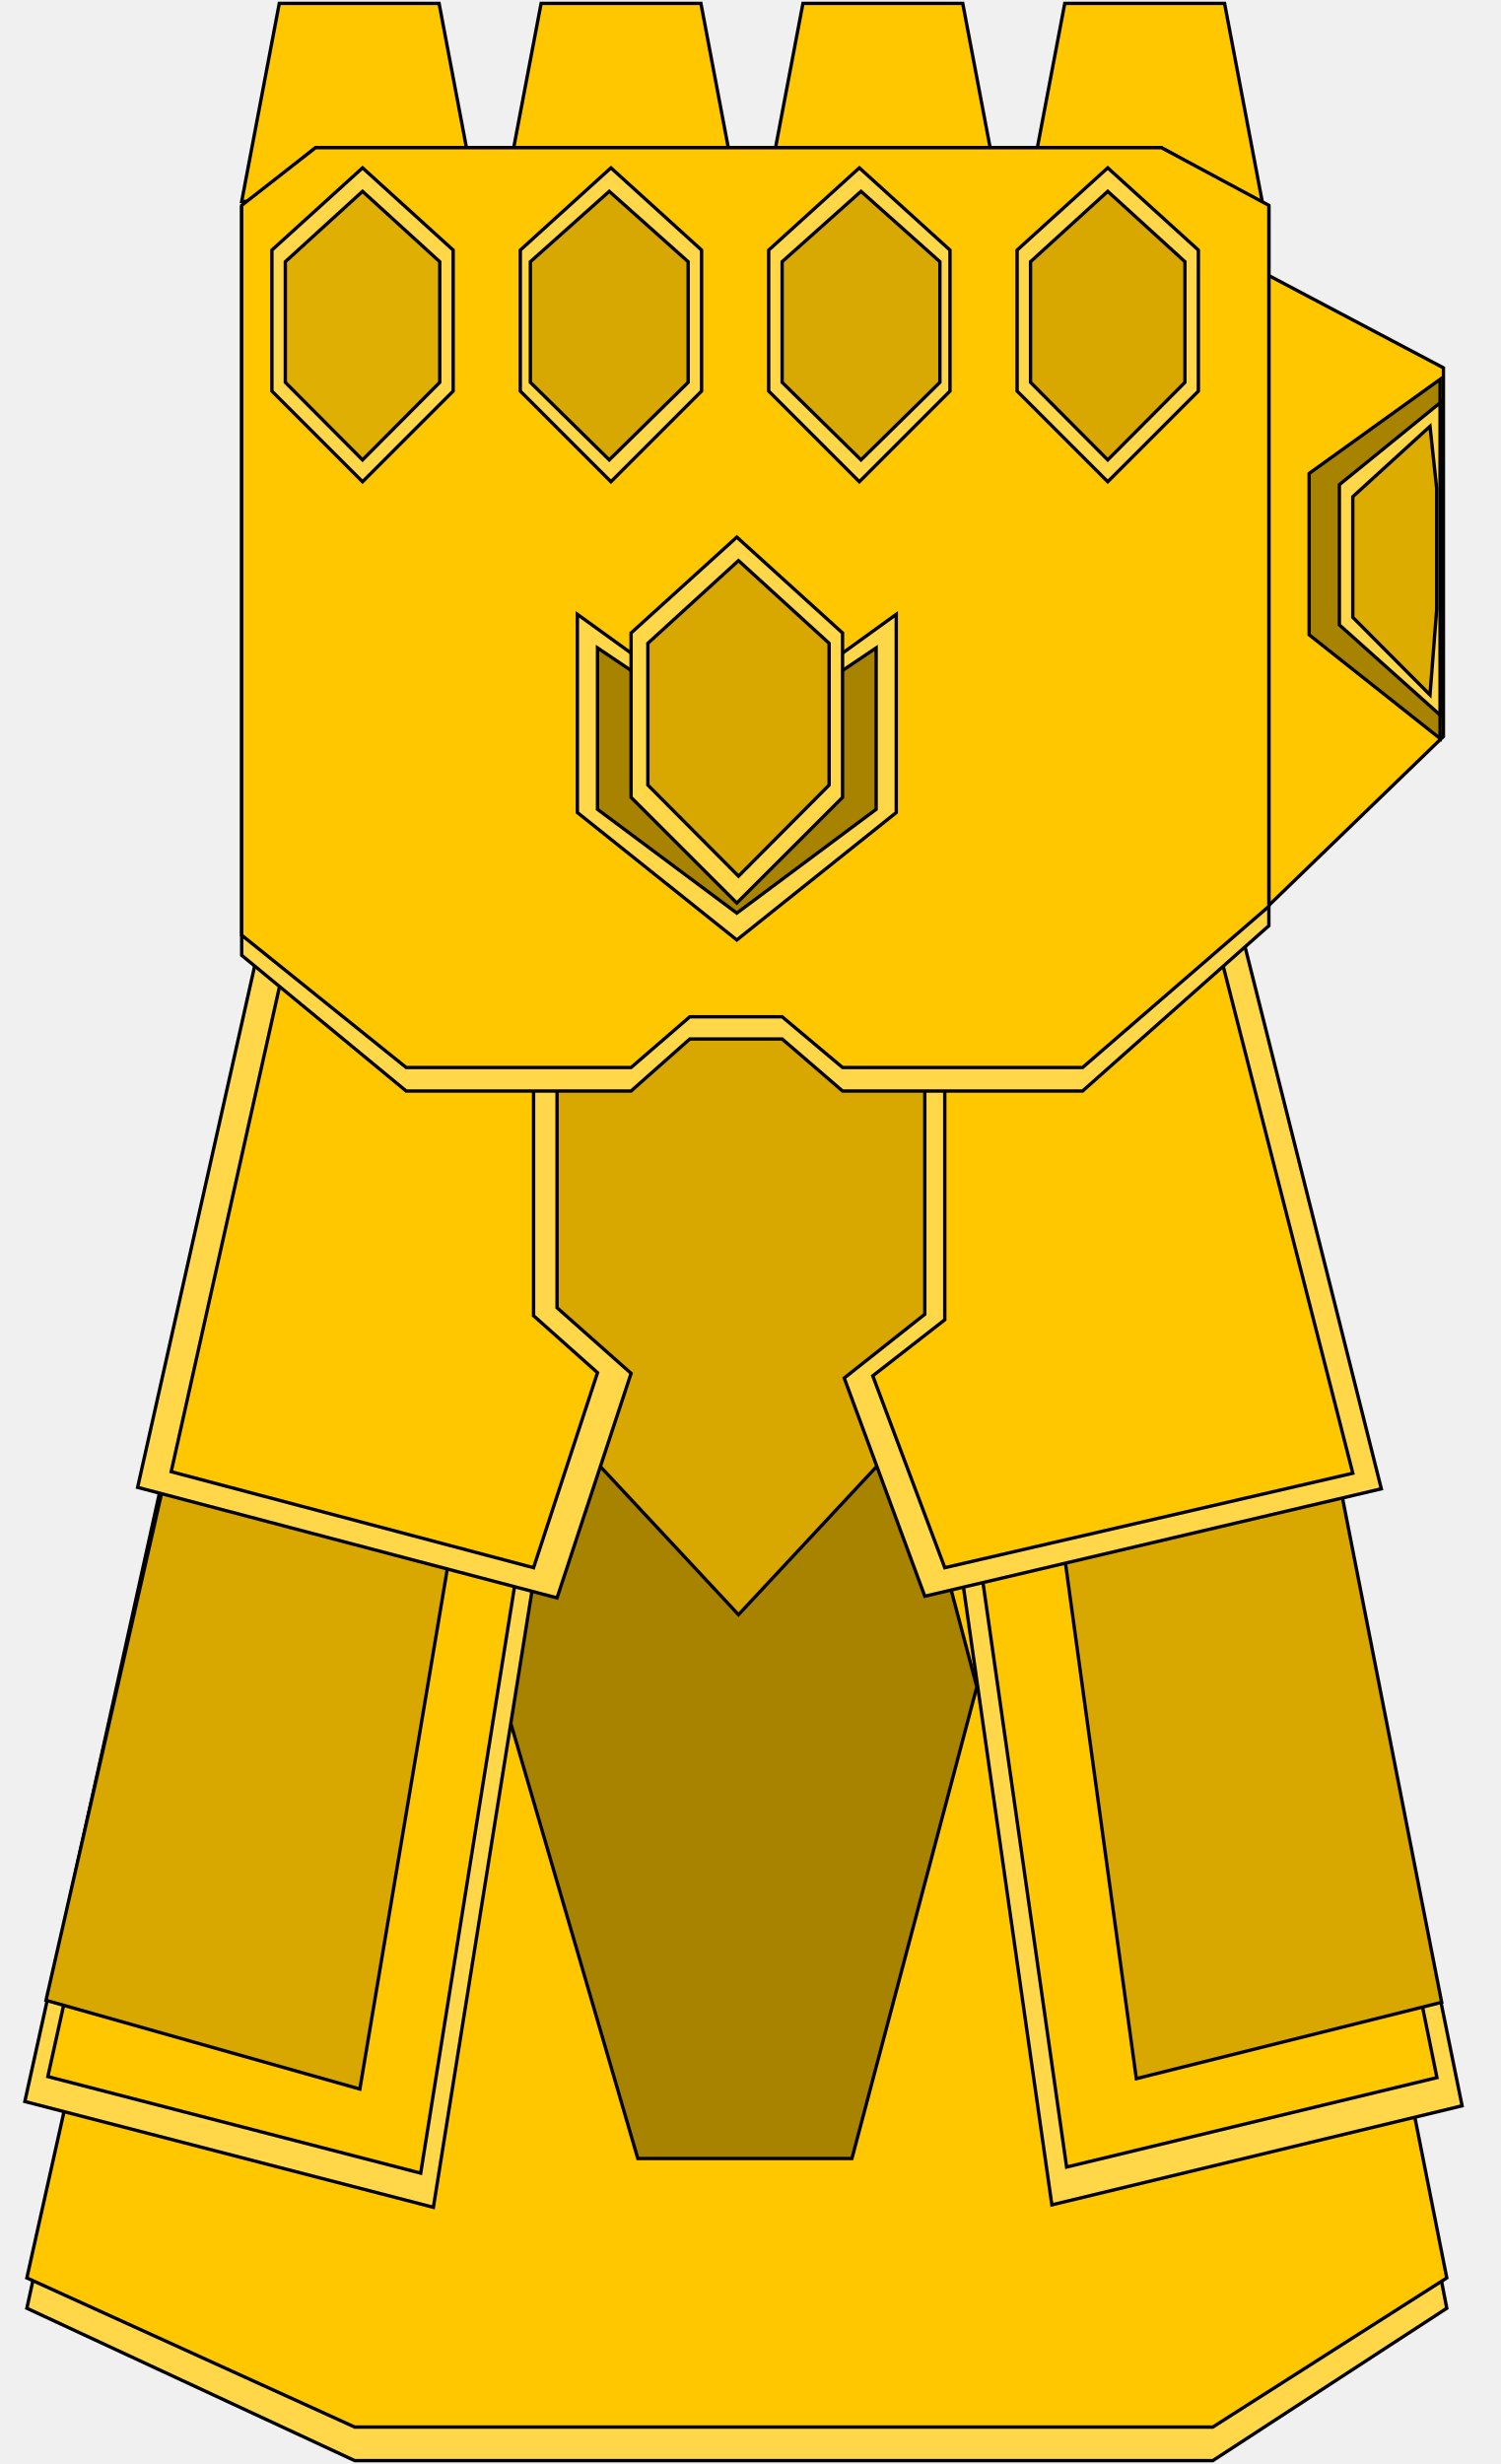
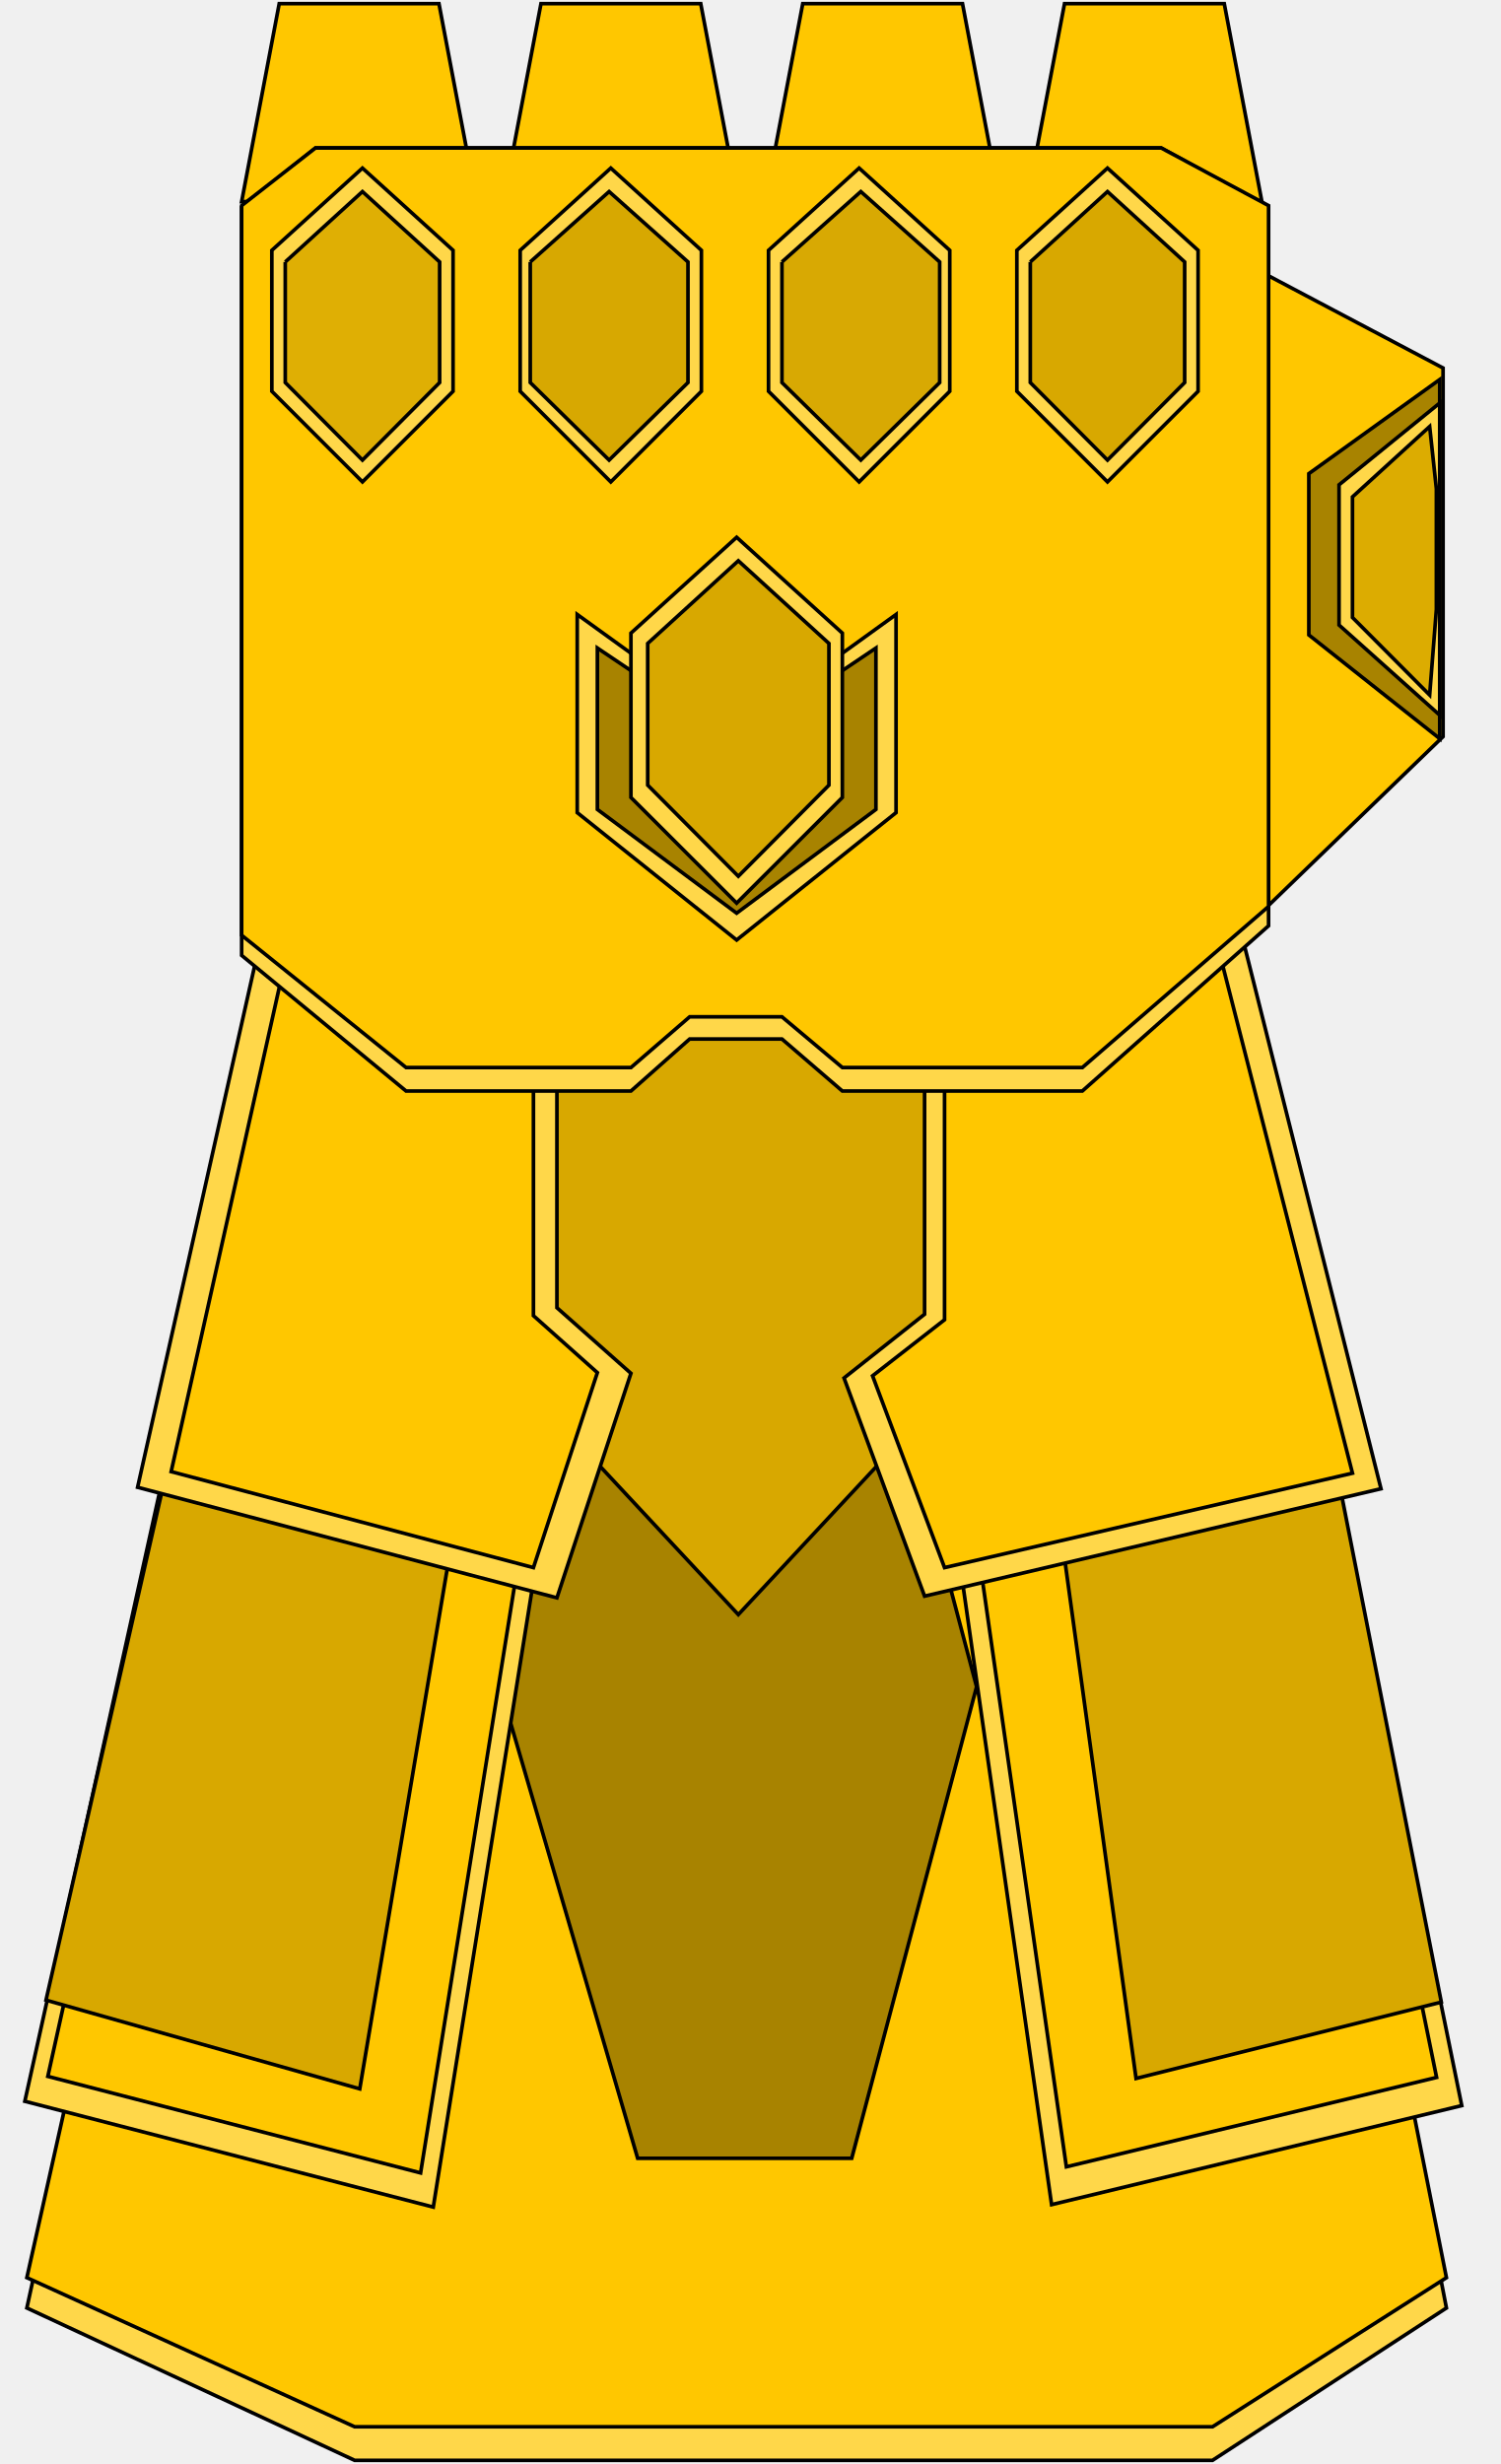
- <svg xmlns="http://www.w3.org/2000/svg" width="447" height="734" fill="none" viewBox="0 0 447 734">
-   <path fill="#FFC700" stroke="#000" d="m150 60 11.2-59h47.6L220 60h-70Z" />
-   <path fill="#FFC700" d="M306 59.941 317.2 1h47.6L376 59.941h-70Z" />
-   <path stroke="#000" d="M376 59.941h-70L317.2 1h47.6L376 59.941Zm0 0V168" />
-   <path fill="#FFC700" stroke="#000" d="M72 60 83.2 1h47.6L142 60H72ZM228 60l11.2-59h47.6L298 60h-70ZM430 219.397 357 290V71l73 38.57v109.827Z" />
-   <path fill="#FFD749" stroke="#000" d="M348.379 263 97.935 276.352 8 687.602 105.68 733h255.607L431 687.602 348.379 263Z" />
-   <path fill="#FFC700" stroke="#000" d="M348.379 263 97.936 276.068 8 678.568 105.682 723h255.607L431 678.568 348.379 263Z" />
-   <path fill="#A88300" stroke="#000" d="M253.791 362 291 502.5 253.791 643h-63.786L149 502.5 190.005 362h63.786Z" />
-   <path fill="#D8A800" stroke="#000" d="M157 308.316 220 247l63 61.316v105.112L220 481l-63-67.572V308.316Z" />
-   <path fill="#FFD749" stroke="#000" d="m435.562 627.298-41.306-202.499-111.954 15.035 31.049 216.971 122.211-29.507Z" />
-   <path fill="#FFC700" stroke="#000" d="M428.065 618.905 390.78 436.114l-101.059 13.571 28.027 195.855 110.317-26.635Z" />
-   <path fill="#D8A800" stroke="#000" d="m429.475 596.464-30.492-155.048-83.31 11.647 22.844 166.145 90.958-22.744Z" />
-   <path fill="#FFD749" stroke="#000" d="m7.4 626.016 44.64-201.79 111.691 16.879-34.624 216.429L7.4 626.016Z" />
-   <path fill="#FFC700" stroke="#000" d="m14.253 618.593 40.74-184.16 101.933 15.405-31.599 197.52-111.074-28.765Z" />
-   <path fill="#D8A800" stroke="#000" d="m13.704 595.875 36.427-159.811 85.922 14.688L107.2 622.308l-93.496-26.433Z" />
-   <path fill="#FFD749" stroke="#000" d="m275.5 475.5-24-65 24-19v-68l92-55 44 175-136 32Z" />
-   <path fill="#FFC700" stroke="#000" d="M281.45 467 260 409.85l21.45-16.705V313.5l82.225-28.5L403 438.865 281.45 467Z" />
-   <path fill="#FFD749" stroke="#000" d="M165.95 476 188 409.116l-22.05-19.551v-69.971L81.425 263 41 443.072 165.95 476Z" />
-   <path fill="#FFC700" stroke="#000" d="M158.95 467 178 408.908l-19.05-16.98V310.5L85.925 282 51 438.401 158.95 467Z" />
-   <path fill="#FFD749" stroke="#000" d="M378 275.765 322.5 325H251l-18-15.5h-27.5L188 325h-67l-49-40.429V61.612L94 44h252l32 17.612v214.153Z" />
-   <path fill="#FFC700" stroke="#000" d="M378 269.991 322.5 318H251l-18-15.114h-27.5L188 318h-67l-49-39.422V61.174L94 44h252l32 17.174V269.99Z" />
-   <path fill="#FFD749" stroke="#000" d="M303 74.5 330 50l27 24.5v42l-27 27-27-27v-42ZM229 74.5 256 50l27 24.5v42l-27 27-27-27v-42ZM155 74.5 182 50l27 24.5v42l-27 27-27-27v-42ZM81 74.5 108 50l27 24.5v42l-27 27-27-27v-42ZM172 183l47.5 34.289L267 183v59.043L219.5 280 172 242.043V183Z" />
-   <path fill="#A88300" stroke="#000" d="m178 193 41.5 27.926L261 193v48.087L219.5 272 178 241.087V193Z" />
-   <path fill="#FFD749" stroke="#000" d="M188 188.561 219.5 160l31.5 28.561v48.963L219.5 269 188 237.524v-48.963Z" />
-   <path fill="#A88300" stroke="#000" d="M390 141.037 429 113v107l-39-30.898v-48.065Z" />
-   <path fill="#FFD749" stroke="#000" d="M399 144.369 429 120v93l-30-26.856v-41.775Z" />
-   <path fill="#D8A800" stroke="#000" d="M307 77.963 330 57l23 20.963v35.935L330 137l-23-23.102V77.963Z" />
-   <path fill="#D8A903" stroke="#000" d="M233 77.963 256.5 57 280 77.963v35.935L256.5 137 233 113.898V77.963Z" />
-   <path fill="#D7A801" stroke="#000" d="M158 77.963 181.5 57 205 77.963v35.935L181.5 137 158 113.898V77.963Z" />
-   <path fill="#DFAF04" stroke="#000" d="M85 77.963 108 57l23 20.963v35.935L108 137l-23-23.102V77.963Z" />
-   <path fill="#D8A800" stroke="#000" d="M193 191.631 220 167l27 24.631v42.225L220 261l-27-27.144v-42.225Z" />
-   <path fill="#DCAC01" stroke="#000" d="M403 147.963 426 127l2 18.564V181.5l-2 25.5-23-23.102v-35.935Z" />
+ <svg xmlns="http://www.w3.org/2000/svg" width="411" height="675" fill="none" viewBox="0 0 411 675">
+   <circle id="pulseEffect" cx="201.5" cy="196.5" r="18.5" fill="#fff" />
+   <path fill="#FFC700" stroke="#000" d="M137.91 55.245 148.207 1h43.763l10.298 54.245H137.91Z" />
+   <path fill="#FFC700" d="M281.336 55.19 291.633 1h43.764l10.297 54.19h-64.358Z" />
+   <path stroke="#000" d="M345.694 55.19h-64.358L291.633 1h43.764l10.297 54.19Zm0 0v99.35" />
+   <path fill="#FFC700" stroke="#000" d="M66.197 55.245 76.494 1h43.763l10.298 54.245H66.197ZM209.623 55.245 219.92 1h43.764l10.297 54.245h-64.358ZM395.341 201.794l-67.116 64.912V65.358l67.116 35.461v100.975Z" />
+   <path fill="#FFD749" stroke="#000" d="M320.299 241.883 90.042 254.159 7.355 632.261 97.163 674h235.005l64.093-41.739-75.962-390.378Z" />
+   <path fill="#FFC700" stroke="#000" d="M320.3 241.883 90.042 253.897 7.355 623.956l89.809 40.85h235.005l64.092-40.85L320.3 241.883Z" />
+   <path fill="#A88300" stroke="#000" d="m233.336 332.903 34.209 129.176-34.209 129.175h-58.645l-37.7-129.175 37.7-129.176h58.645Z" />
+   <path fill="#D8A800" stroke="#000" d="m144.346 283.545 57.922-56.373 57.922 56.373v96.641l-57.922 62.125-57.922-62.125v-96.641Z" />
+   <path fill="#FFD749" stroke="#000" d="M400.456 576.818 362.48 390.641l-102.931 13.822 28.546 199.483 112.361-27.128Z" />
+   <path fill="#FFC700" stroke="#000" d="m393.563 569.101-34.28-168.058-92.913 12.477 25.768 180.069 101.425-24.488Z" />
+   <path fill="#D8A800" stroke="#000" d="m394.859 548.469-28.035-142.551-76.594 10.708 21.002 152.753 83.627-20.91Z" />
+   <path fill="#FFD749" stroke="#000" d="m6.803 575.639 41.043-185.525 102.688 15.518-31.833 198.985L6.803 575.639Z" />
+   <path fill="#FFC700" stroke="#000" d="m13.104 568.814 37.457-169.316 93.717 14.163-29.052 181.6-102.121-26.447Z" />
+   <path fill="#D8A800" stroke="#000" d="m12.6 547.927 33.491-146.929 78.996 13.503L98.56 572.23 12.6 547.927Z" />
+   <path fill="#FFD749" stroke="#000" d="m253.295 437.255-22.066-59.761 22.066-17.469v-62.519l84.584-50.567 40.454 160.895-125.038 29.421Z" />
+   <path fill="#FFC700" stroke="#000" d="m258.765 429.44-19.721-52.543 19.721-15.359v-73.226l75.598-26.203 36.155 141.463-111.753 25.868Z" />
+   <path fill="#FFD749" stroke="#000" d="m152.574 437.715 20.273-61.494-20.273-17.975v-64.331l-77.712-52.032-37.166 165.558 114.878 30.274Z" />
+   <path fill="#FFC700" stroke="#000" d="m146.138 429.44 17.515-53.41-17.515-15.612v-74.864l-67.139-26.203-32.11 143.795 99.249 26.294Z" />
+   <path fill="#FFD749" stroke="#000" d="m347.533 253.619-51.027 45.266h-65.737l-16.549-14.251h-25.283l-16.09 14.251h-61.6l-45.05-37.17V56.727l20.227-16.193h231.688l29.421 16.193v196.892Z" />
+   <path fill="#FFC700" stroke="#000" d="m347.534 248.31-51.027 44.139H230.77l-16.549-13.895h-25.283l-16.09 13.895h-61.6l-45.05-36.244V56.324l20.227-15.79h231.688l29.421 15.79V248.31Z" />
+   <path fill="#FFD749" stroke="#000" d="m278.578 68.576 24.823-22.525 24.824 22.525v38.615l-24.824 24.823-24.823-24.823V68.576ZM210.542 68.576l24.824-22.525 24.824 22.525v38.615l-24.824 24.823-24.824-24.823V68.576ZM142.507 68.576l24.824-22.525 24.823 22.525v38.615l-24.823 24.823-24.824-24.823V68.576ZM74.471 68.576 99.295 46.05l24.824 22.525v38.615l-24.824 24.823-24.824-24.823V68.576ZM158.137 168.331l43.671 31.525 43.672-31.525v54.284l-43.672 34.897-43.671-34.897v-54.284Z" />
+   <path fill="#A88300" stroke="#000" d="m163.653 177.525 38.155 25.675 38.155-25.675v44.211l-38.155 28.421-38.155-28.421v-44.211Z" />
+   <path fill="#FFD749" stroke="#000" d="m172.847 173.444 28.961-26.26 28.961 26.26v45.016l-28.961 28.939-28.961-28.939v-45.016Z" />
+   <path fill="#A88300" stroke="#000" d="m358.566 129.75 35.856-25.777v98.375l-35.856-28.408v-44.19Z" />
+   <path fill="#FFD749" stroke="#000" d="m366.84 132.813 27.582-22.405v85.505l-27.582-24.691v-38.409Z" />
+   <path fill="#D8A800" stroke="#000" d="m282.256 71.76 21.146-19.274 21.146 19.273v33.04l-21.146 21.239-21.146-21.239v-33.04Z" />
+   <path fill="#D8A903" stroke="#000" d="m214.22 71.76 21.606-19.274 21.606 19.273v33.04l-21.606 21.239-21.606-21.239v-33.04Z" />
+   <path fill="#D7A801" stroke="#000" d="m145.265 71.76 21.606-19.274 21.606 19.273v33.04l-21.606 21.239-21.606-21.239v-33.04Z" />
+   <path fill="#DFAF04" stroke="#000" d="m78.149 71.76 21.146-19.274 21.146 19.273v33.04l-21.146 21.239-21.146-21.239v-33.04Z" />
+   <path fill="#D8A800" stroke="#000" d="m177.444 176.266 24.824-22.646 24.824 22.646v38.821l-24.824 24.957-24.824-24.957v-38.821Z" />
+   <path fill="#DCAC01" stroke="#000" d="m370.518 136.117 21.146-19.273 1.839 17.068v33.039l-1.839 23.445-21.146-21.24v-33.039Z" />
</svg>
